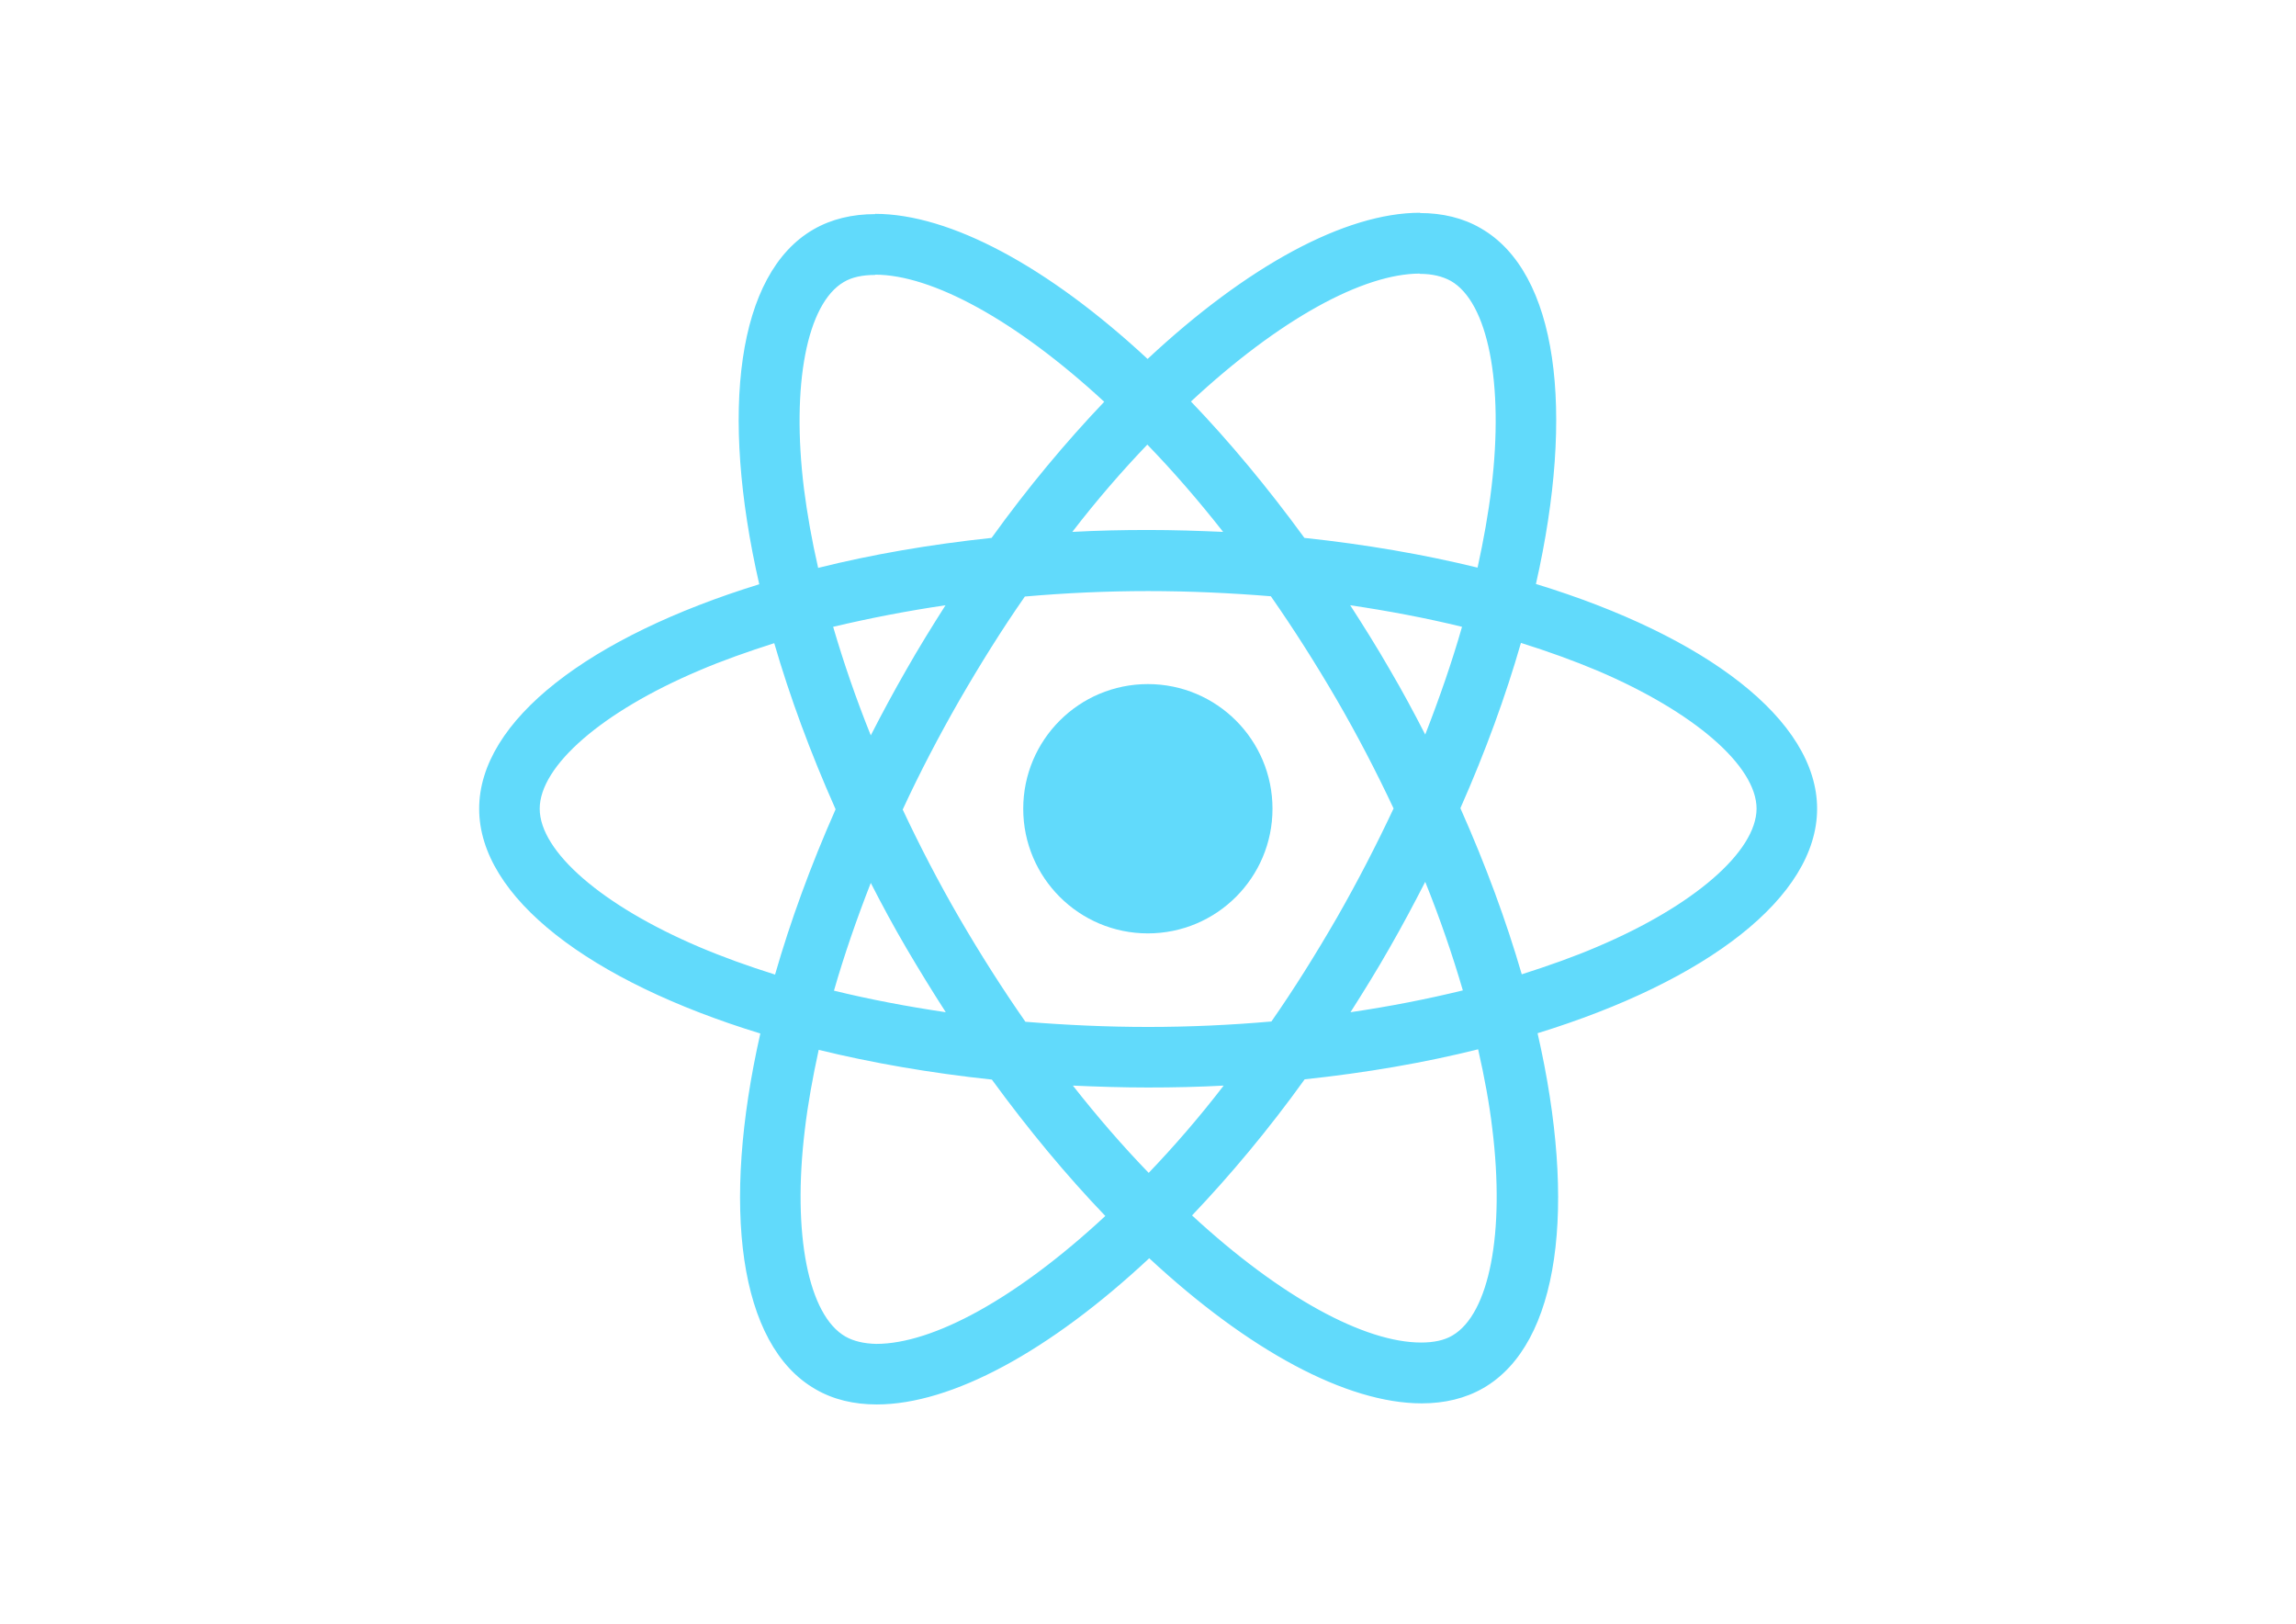
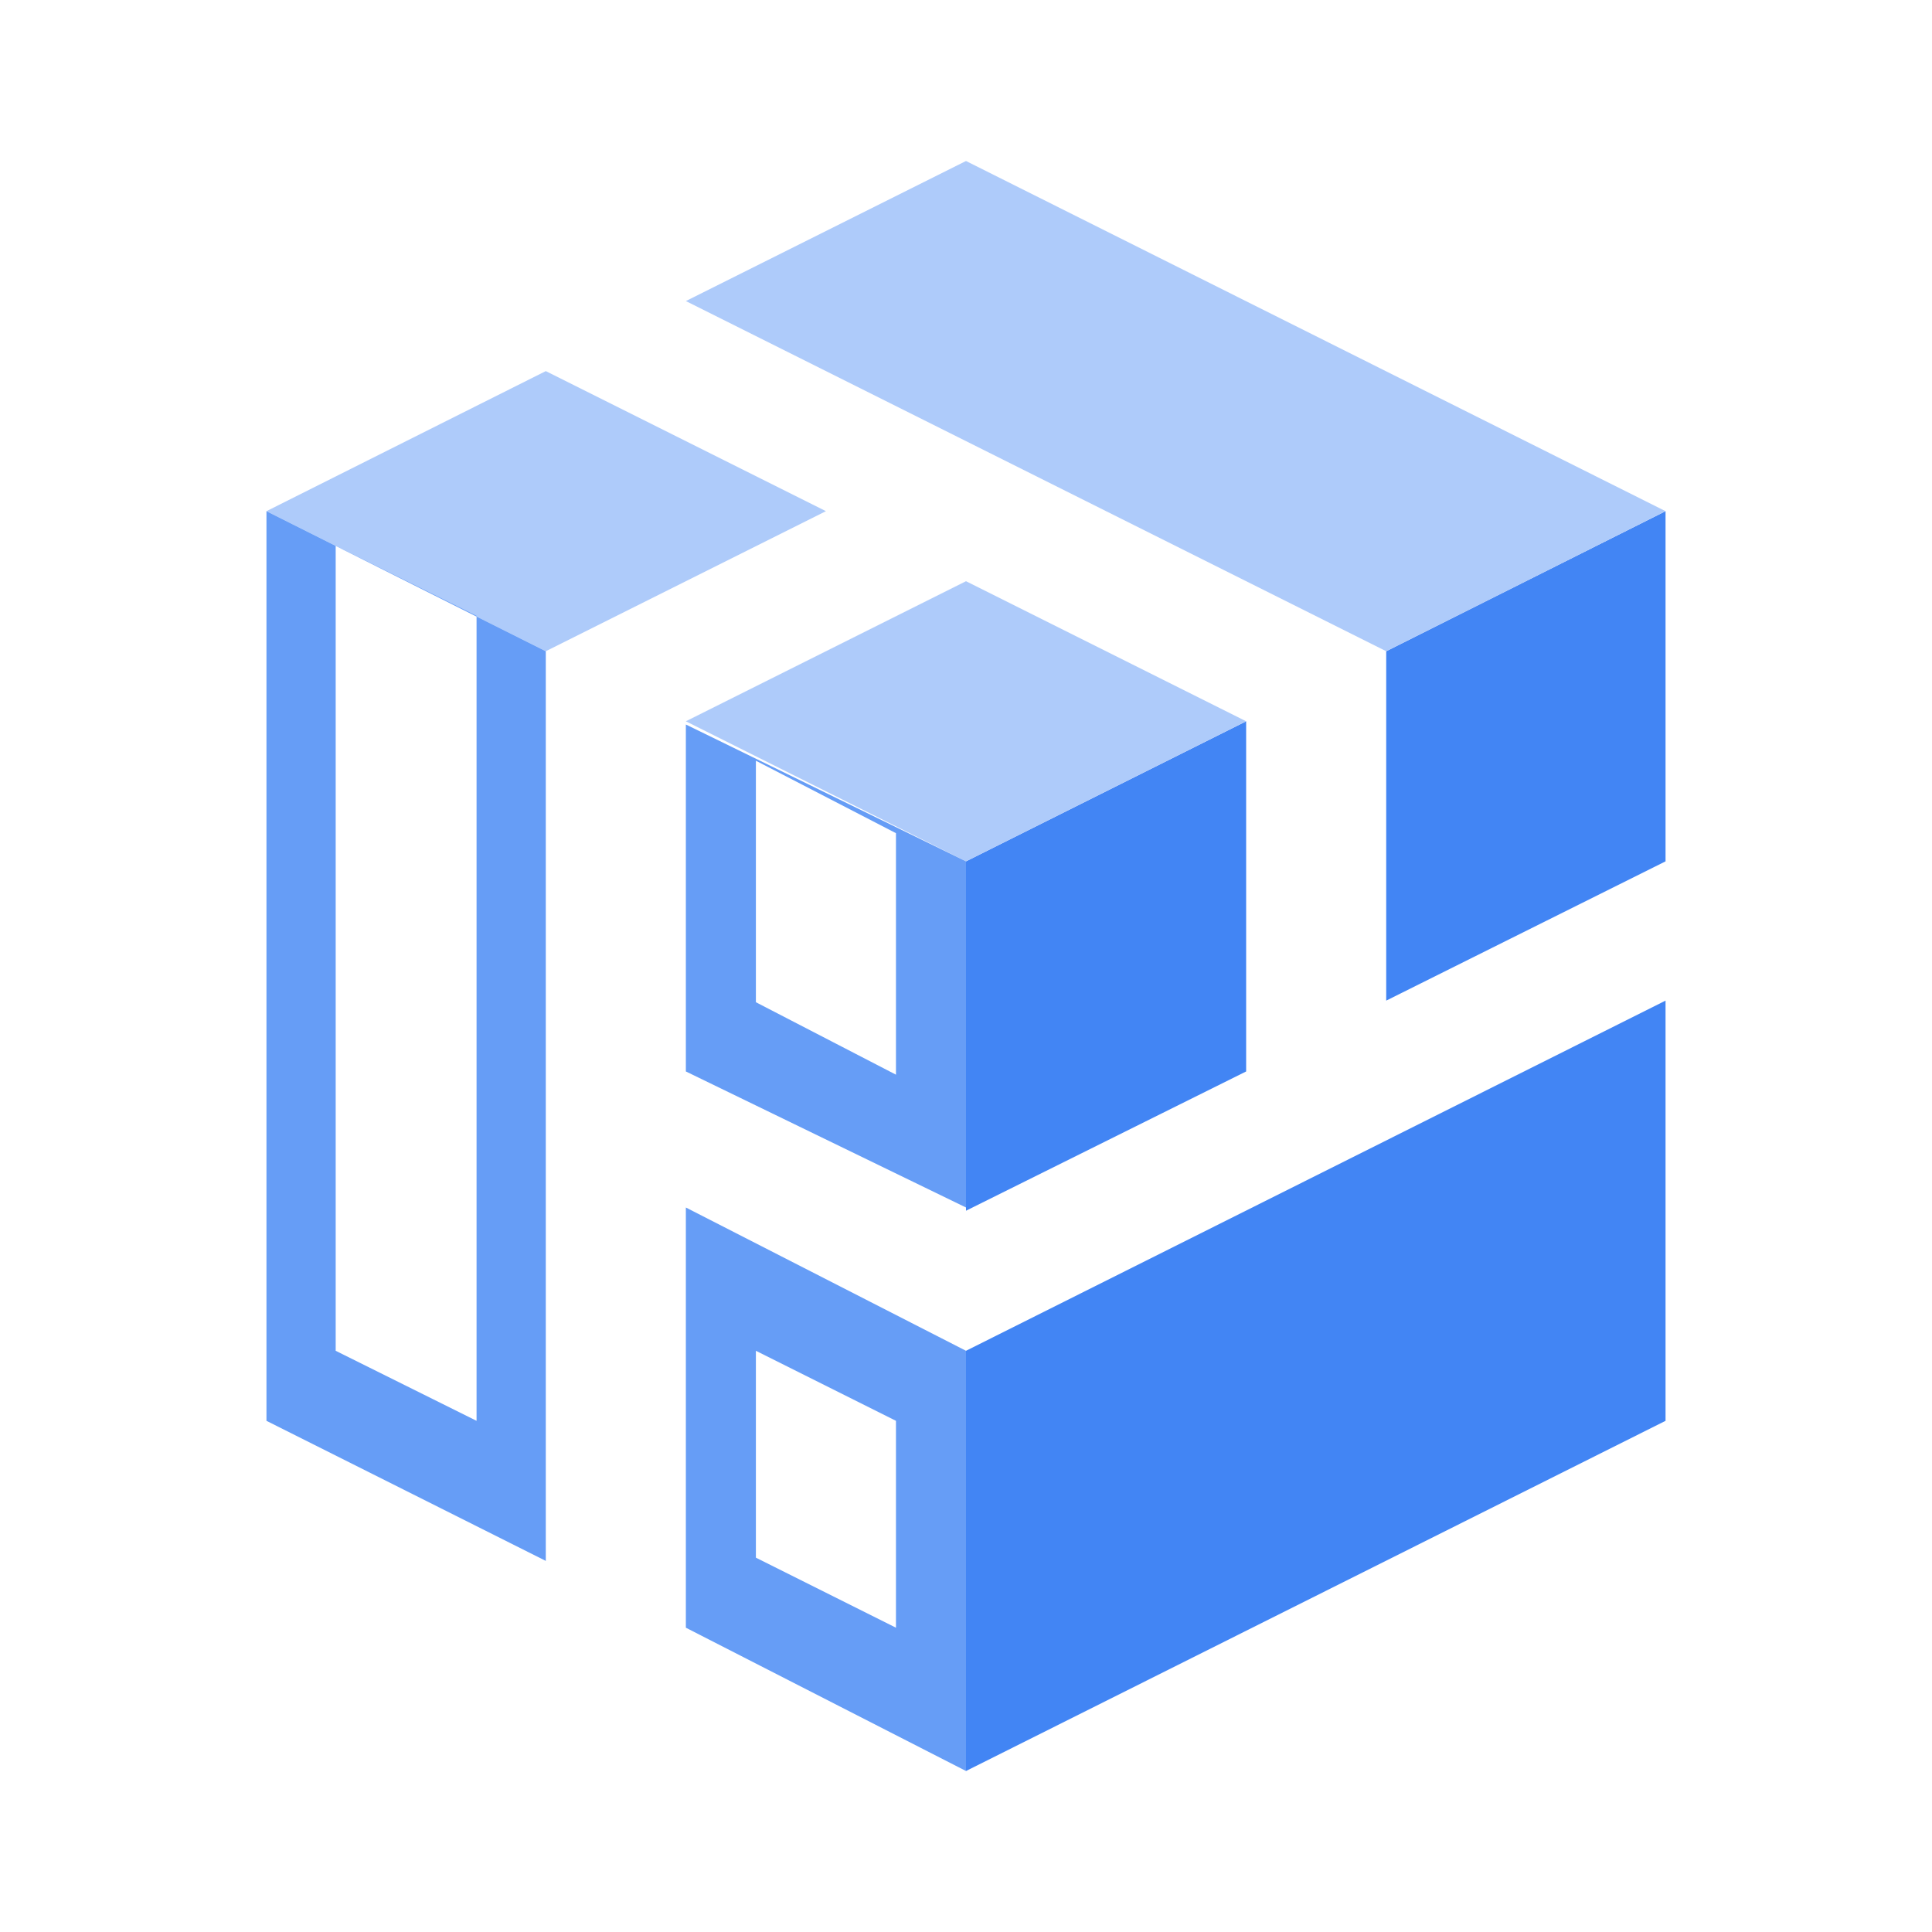
- <svg xmlns="http://www.w3.org/2000/svg" viewBox="0 0 841.9 595.3">
-   <g fill="#61DAFB">
-     <path d="M666.3 296.5c0-32.5-40.7-63.3-103.1-82.4 14.4-63.6 8-114.2-20.2-130.4-6.5-3.8-14.1-5.6-22.4-5.6v22.3c4.6 0 8.3.9 11.4 2.6 13.6 7.8 19.5 37.5 14.9 75.7-1.1 9.4-2.9 19.3-5.1 29.4-19.6-4.8-41-8.5-63.5-10.9-13.5-18.5-27.5-35.3-41.6-50 32.6-30.3 63.2-46.9 84-46.9V78c-27.5 0-63.5 19.6-99.9 53.6-36.4-33.8-72.4-53.2-99.9-53.2v22.3c20.7 0 51.4 16.5 84 46.6-14 14.7-28 31.4-41.3 49.9-22.6 2.4-44 6.1-63.6 11-2.3-10-4-19.7-5.2-29-4.7-38.2 1.1-67.9 14.6-75.8 3-1.8 6.9-2.6 11.5-2.6V78.5c-8.4 0-16 1.8-22.6 5.6-28.1 16.2-34.4 66.7-19.9 130.1-62.2 19.2-102.7 49.9-102.7 82.3 0 32.5 40.7 63.3 103.1 82.4-14.4 63.6-8 114.2 20.2 130.4 6.5 3.8 14.1 5.6 22.5 5.6 27.5 0 63.5-19.6 99.9-53.6 36.4 33.8 72.4 53.2 99.9 53.2 8.4 0 16-1.8 22.6-5.6 28.1-16.2 34.4-66.7 19.9-130.1 62-19.1 102.5-49.9 102.5-82.3zm-130.2-66.7c-3.7 12.9-8.3 26.2-13.5 39.5-4.1-8-8.4-16-13.1-24-4.6-8-9.5-15.8-14.4-23.4 14.2 2.1 27.9 4.7 41 7.9zm-45.8 106.5c-7.8 13.5-15.8 26.3-24.1 38.2-14.9 1.3-30 2-45.2 2-15.1 0-30.2-.7-45-1.9-8.3-11.9-16.4-24.6-24.2-38-7.6-13.1-14.5-26.4-20.8-39.8 6.2-13.4 13.2-26.8 20.7-39.9 7.8-13.5 15.8-26.3 24.1-38.2 14.9-1.3 30-2 45.2-2 15.1 0 30.2.7 45 1.9 8.3 11.9 16.4 24.6 24.2 38 7.6 13.1 14.5 26.4 20.8 39.8-6.3 13.4-13.2 26.8-20.7 39.9zm32.3-13c5.4 13.4 10 26.8 13.8 39.8-13.1 3.2-26.9 5.9-41.2 8 4.9-7.7 9.8-15.6 14.4-23.7 4.6-8 8.9-16.1 13-24.1zM421.2 430c-9.3-9.6-18.6-20.3-27.8-32 9 .4 18.2.7 27.5.7 9.4 0 18.7-.2 27.8-.7-9 11.7-18.3 22.4-27.5 32zm-74.4-58.9c-14.2-2.1-27.9-4.7-41-7.9 3.7-12.9 8.3-26.2 13.5-39.5 4.1 8 8.4 16 13.1 24 4.7 8 9.5 15.8 14.4 23.4zM420.7 163c9.3 9.6 18.6 20.3 27.8 32-9-.4-18.2-.7-27.5-.7-9.4 0-18.7.2-27.8.7 9-11.7 18.3-22.4 27.5-32zm-74 58.9c-4.9 7.7-9.8 15.6-14.4 23.7-4.6 8-8.9 16-13 24-5.4-13.4-10-26.8-13.8-39.8 13.1-3.1 26.9-5.8 41.2-7.9zm-90.5 125.2c-35.4-15.1-58.3-34.9-58.3-50.6 0-15.7 22.9-35.6 58.3-50.6 8.6-3.7 18-7 27.7-10.1 5.7 19.6 13.2 40 22.5 60.9-9.2 20.8-16.6 41.1-22.2 60.6-9.9-3.1-19.3-6.5-28-10.2zM310 490c-13.6-7.8-19.5-37.5-14.9-75.7 1.1-9.4 2.9-19.3 5.1-29.4 19.6 4.8 41 8.5 63.5 10.9 13.5 18.5 27.5 35.3 41.6 50-32.6 30.3-63.2 46.9-84 46.9-4.5-.1-8.3-1-11.3-2.7zm237.2-76.2c4.7 38.2-1.1 67.9-14.6 75.8-3 1.8-6.9 2.6-11.5 2.6-20.7 0-51.4-16.5-84-46.6 14-14.7 28-31.4 41.3-49.9 22.6-2.4 44-6.1 63.6-11 2.3 10.1 4.1 19.8 5.2 29.1zm38.5-66.7c-8.6 3.7-18 7-27.7 10.1-5.7-19.6-13.2-40-22.5-60.9 9.2-20.8 16.6-41.1 22.2-60.6 9.9 3.1 19.3 6.5 28.1 10.2 35.4 15.1 58.3 34.9 58.3 50.6-.1 15.7-23 35.6-58.4 50.6zM320.8 78.4z" />
-     <circle cx="420.9" cy="296.5" r="45.7" />
-     <path d="M520.5 78.1z" />
+ <svg xmlns="http://www.w3.org/2000/svg" width="800px" height="800px" viewBox="0 0 24 24">
+   <defs>
+     <style>.cls-1{fill:#4285f4;}.cls-1,.cls-2,.cls-4{fill-rule:evenodd;}.cls-2{fill:#1e88e5;}.cls-3,.cls-4{fill:#aecbfa;}.cls-5{fill:#669df6;}</style>
+   </defs>
+   <g data-name="Product Icons">
+     <polygon class="cls-1" points="20.69 12.43 12 16.78 12 22 20.69 17.65 20.69 12.43" />
+     <path class="cls-2" d="M6.78,4.61,3.31,6.35Z" />
+     <polygon class="cls-1" points="17.22 8.09 17.22 8.09 17.22 12.43 20.69 10.7 20.69 6.35 17.22 8.09" />
+     <polygon class="cls-1" points="12 15.04 15.48 13.31 15.48 8.96 15.48 8.96 12 10.7 12 15.04" />
+     <polygon class="cls-3" points="6.78 4.61 3.31 6.35 6.78 8.09 10.26 6.35 6.78 4.61" />
+     <polygon class="cls-4" points="12 2 8.52 3.74 12 5.48 17.22 8.09 20.69 6.35 12 2" />
+     <polygon class="cls-3" points="12 7.22 8.52 8.96 12 10.7 15.48 8.96 12 7.22" />
+     <path class="cls-5" d="M8.52,15v5.22L12,22V16.78Zm2.61,5.22-1.74-.87V16.78l1.74.87Z" />
+     <path class="cls-5" d="M3.31,6.35v11.3l3.47,1.74V8.09Zm2.61,11.3-1.75-.87v-10l1.75.87Z" />
+     <path class="cls-5" d="M8.52,9,12,10.7V15L8.52,13.31Zm2.61,4.35v-3L9.39,9.45v3Z" />
  </g>
</svg>
